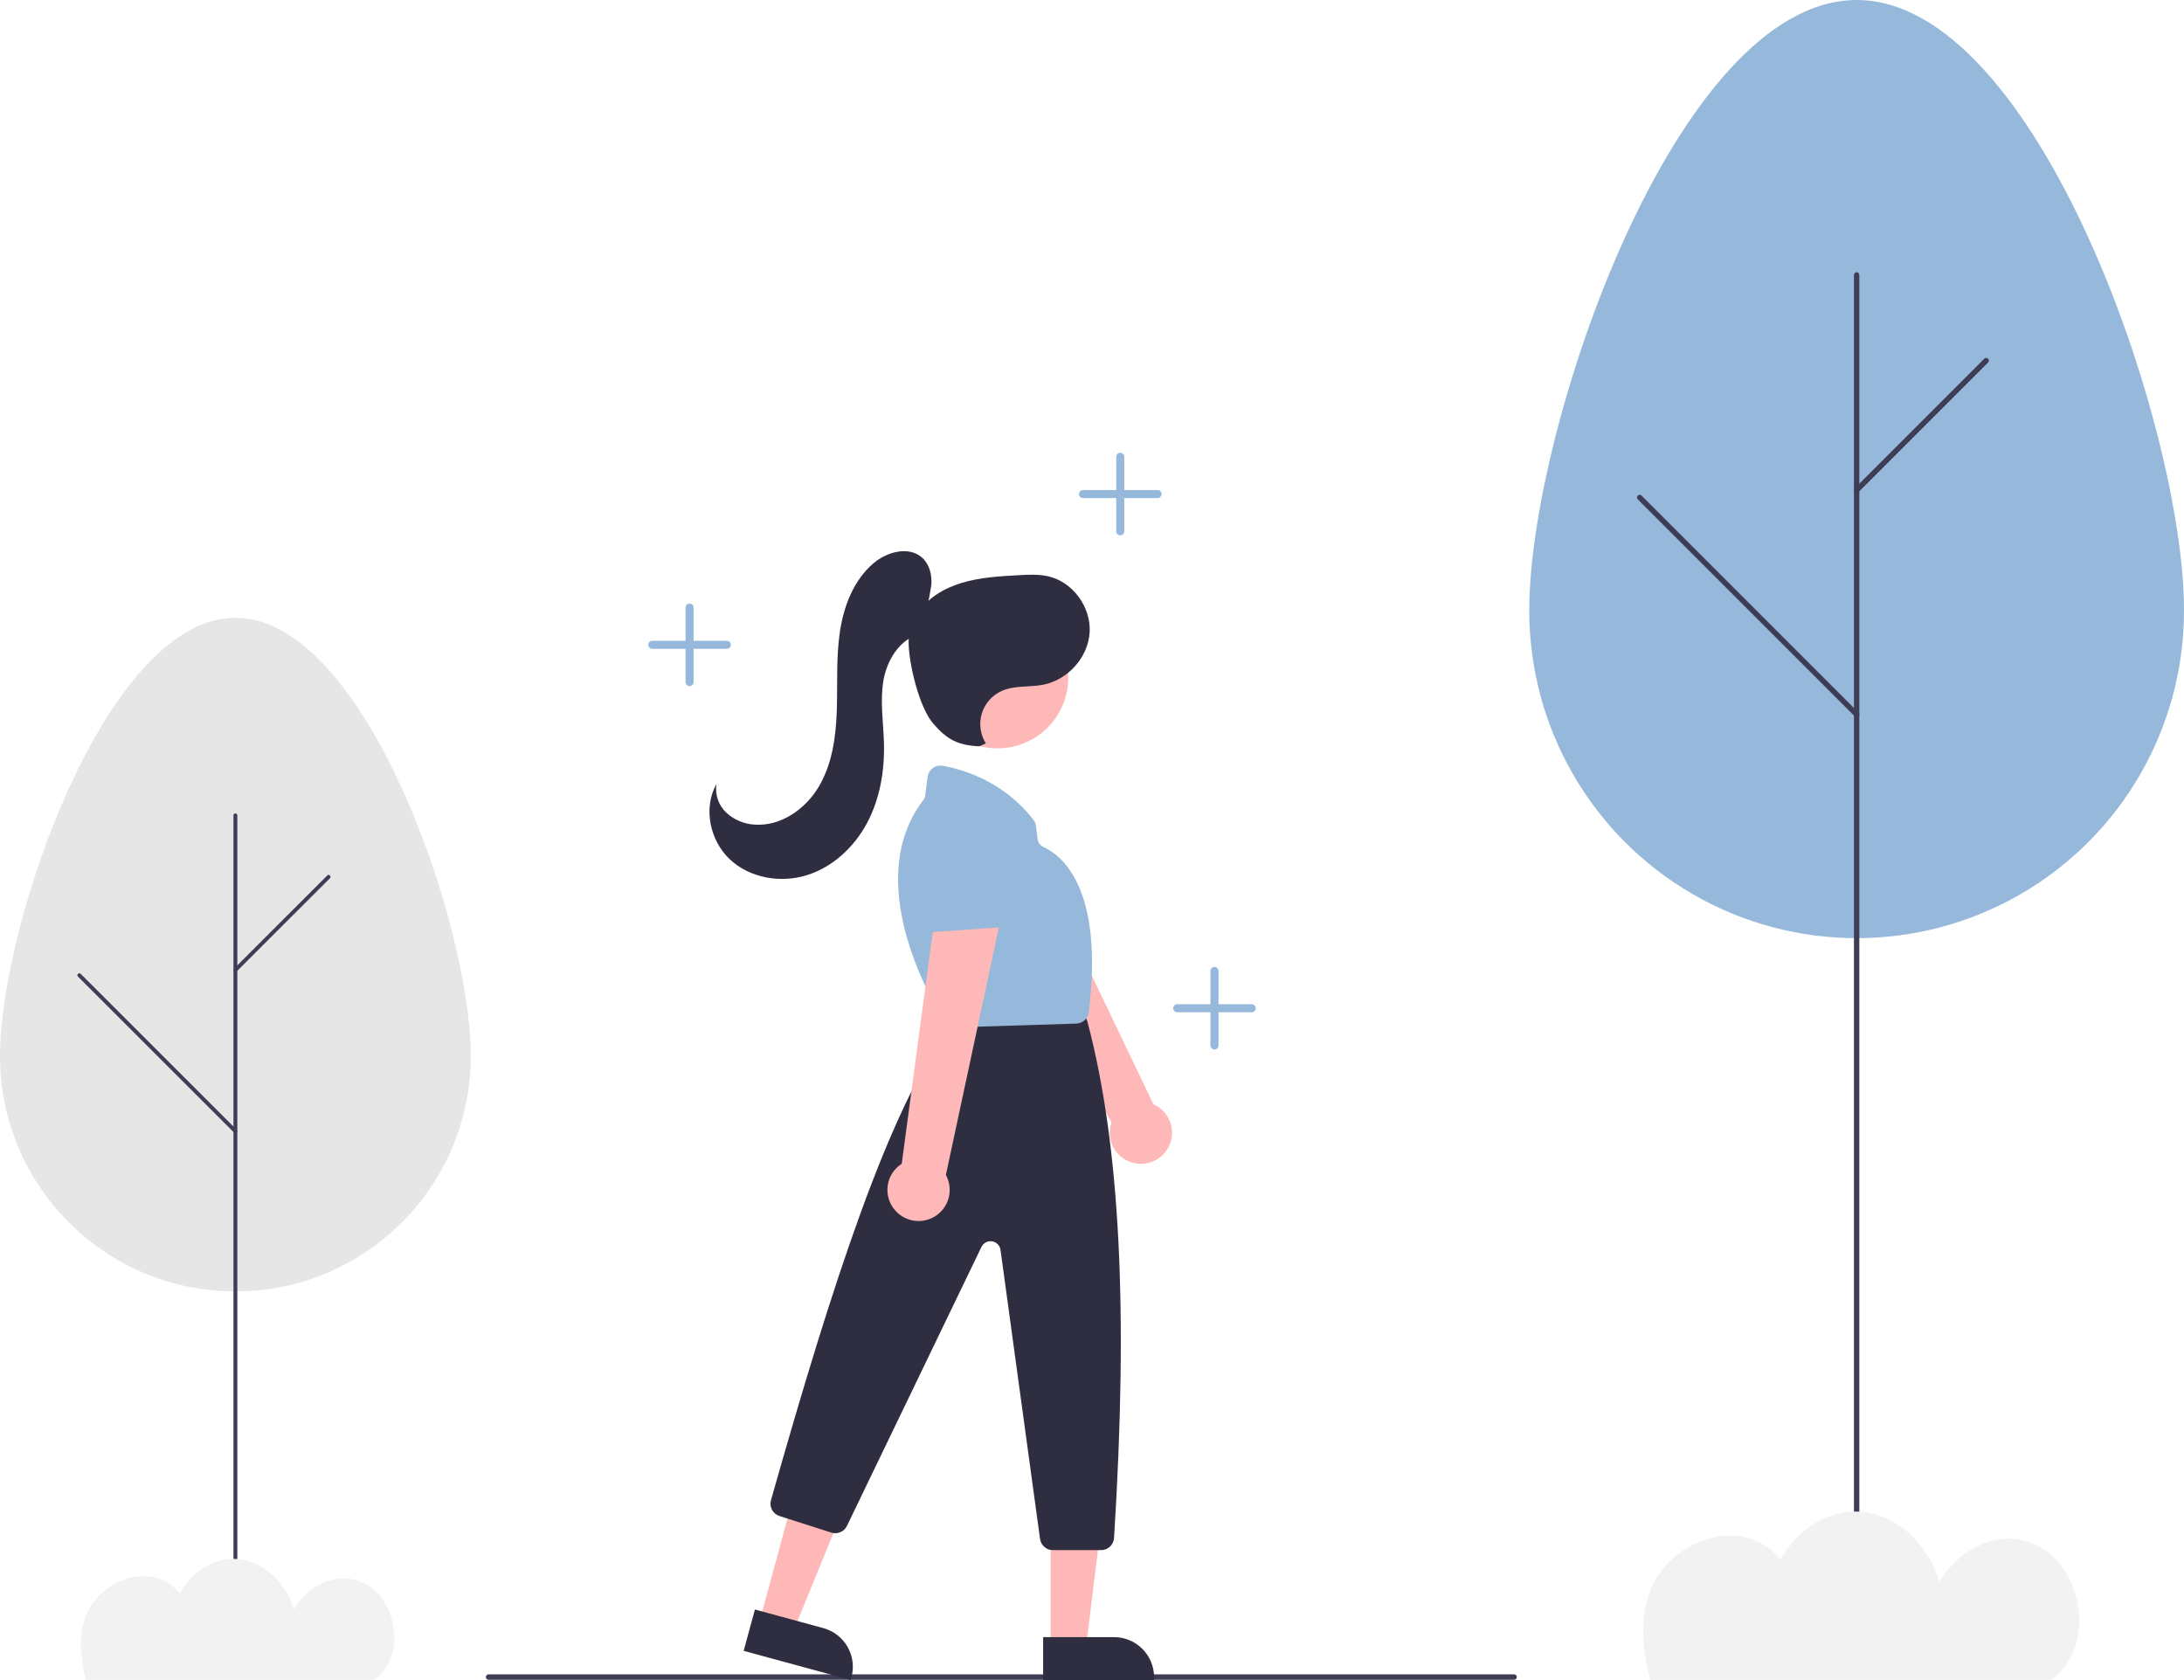
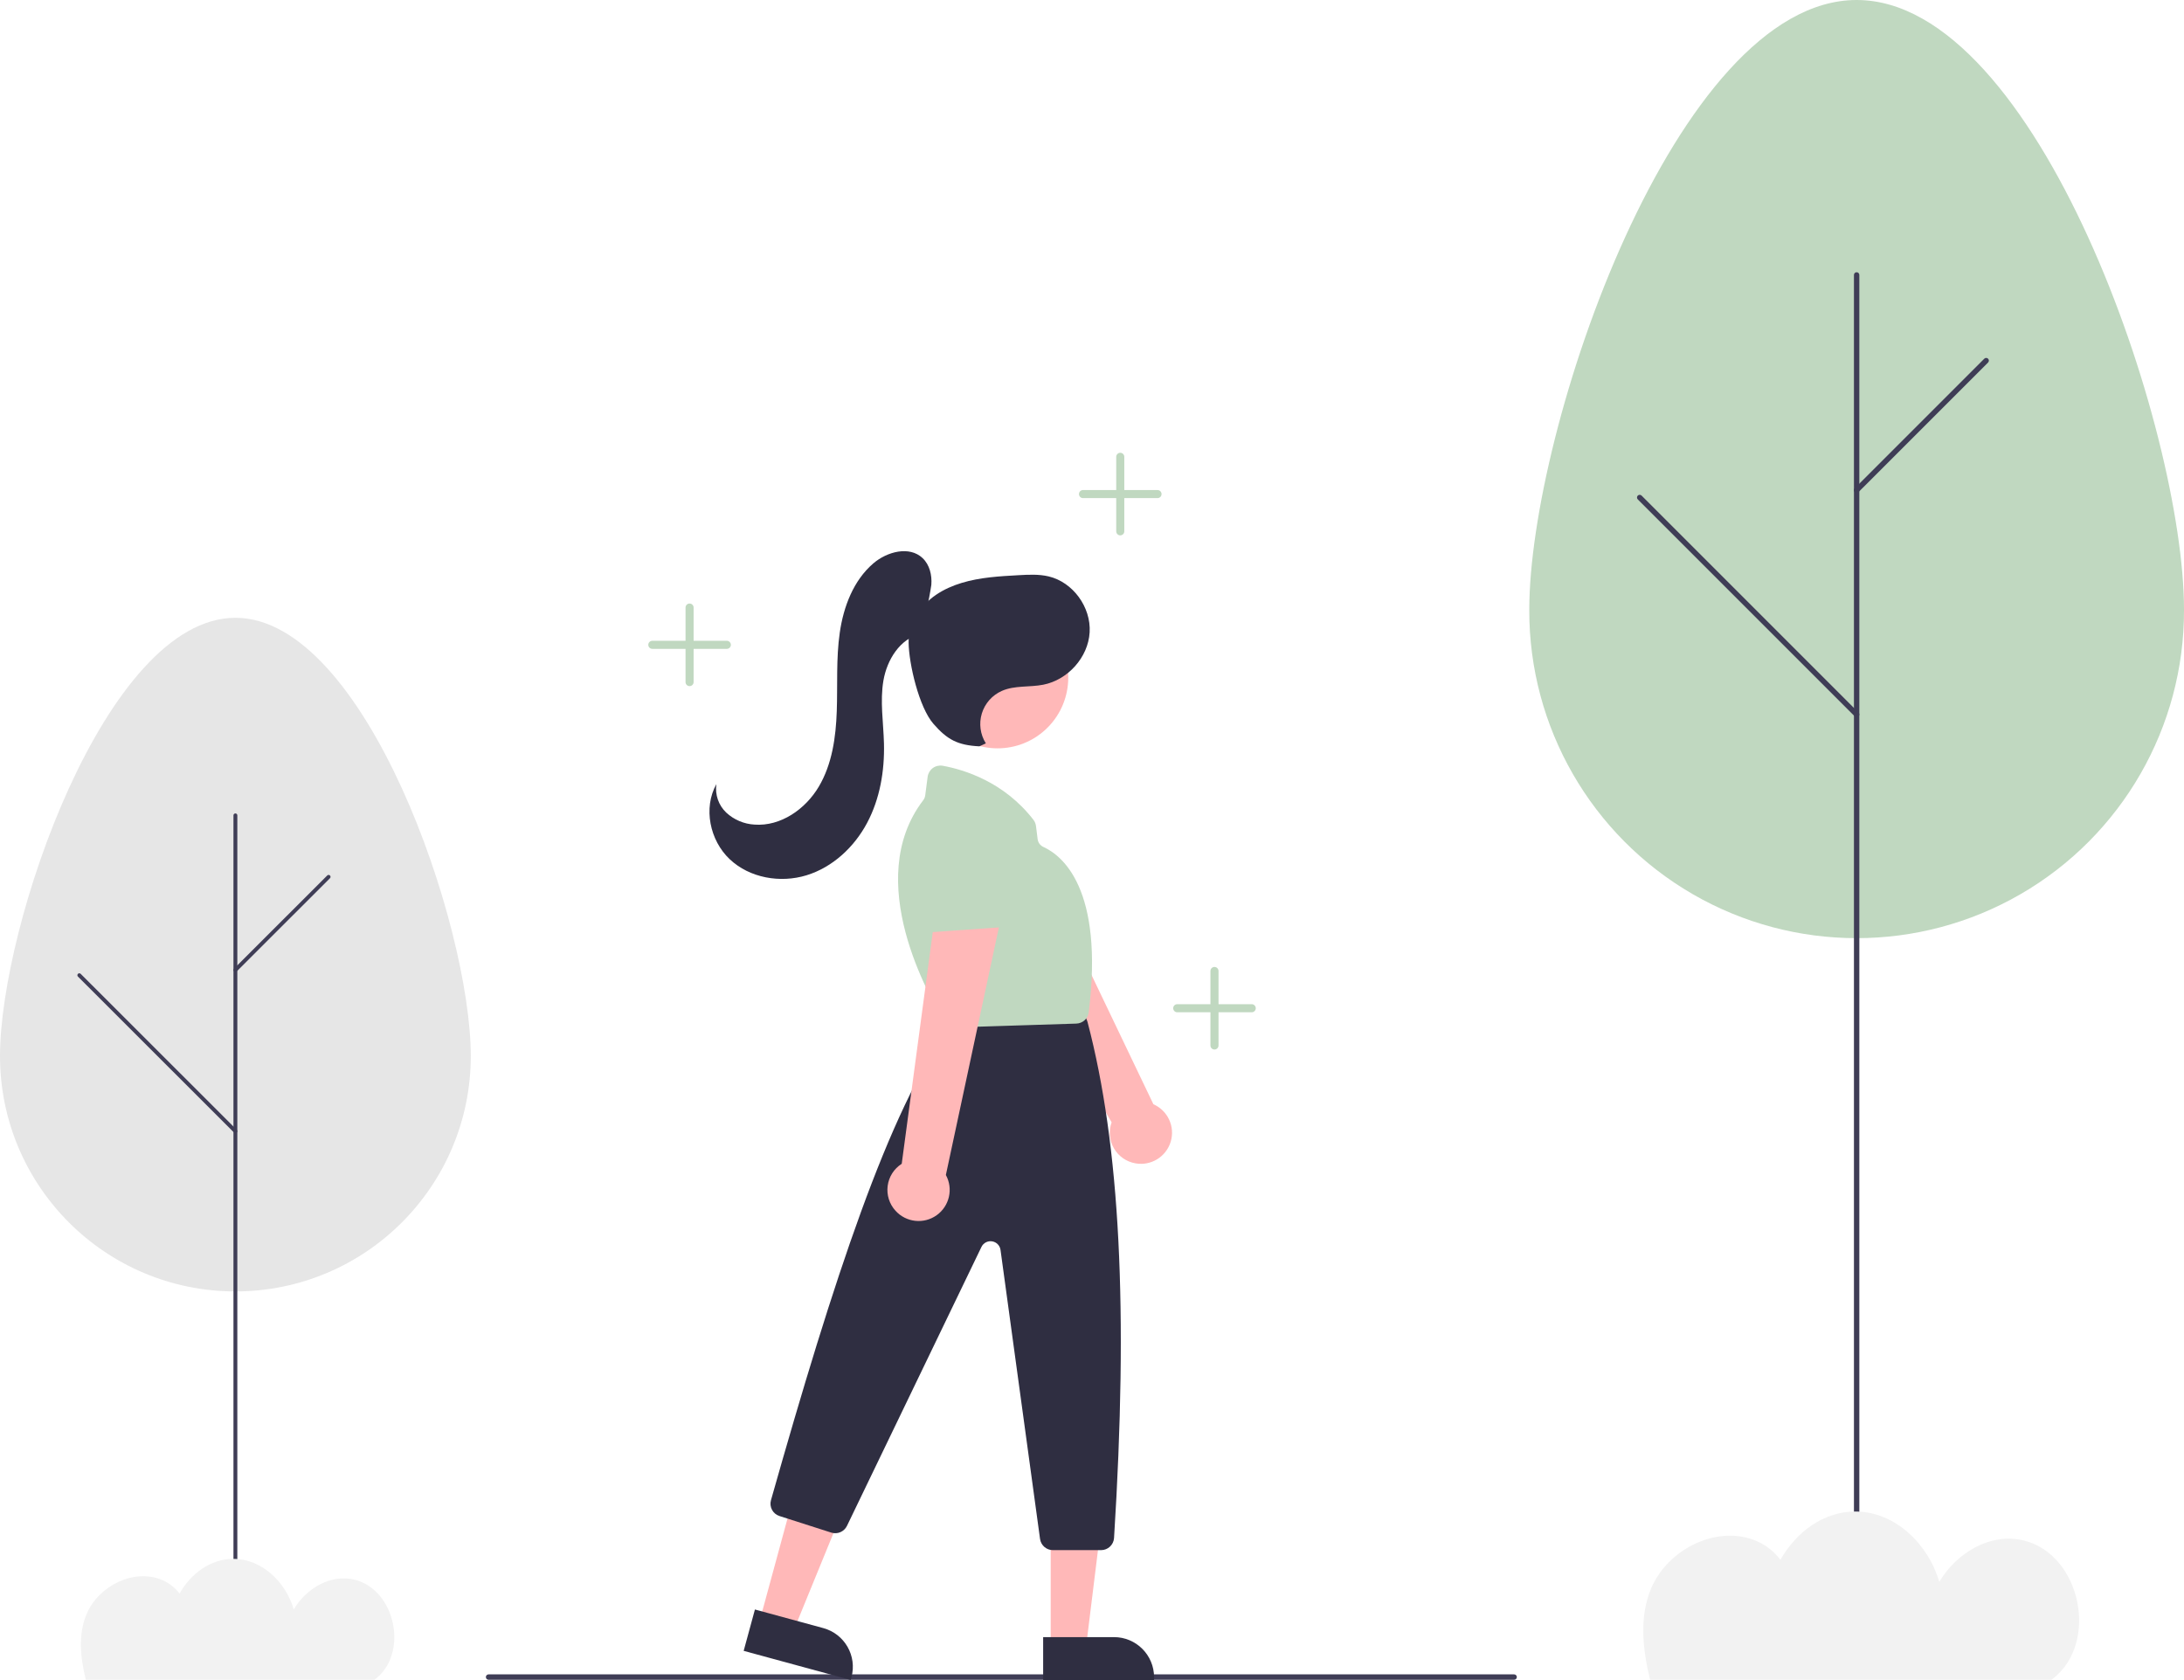
<svg xmlns="http://www.w3.org/2000/svg" data-name="Layer 1" width="811.349" height="624.081" viewBox="0 0 811.349 624.081">
  <path d="M616.149,570.12a11.489,11.489,0,0,1-8.862-15.226l-50.423-87.209,23.833-7.5,42.114,87.983a11.551,11.551,0,0,1-6.662,21.953Z" transform="translate(-194.3253 -137.9596)" fill="#ffb8b8" />
-   <path d="M558.64,481.817a4.78,4.78,0,0,1-3.399-2.553L541.936,453.031a4.815,4.815,0,0,1,1.358-5.991L557.534,436.087a4.787,4.787,0,0,1,6.249.325L583.531,455.176a4.812,4.812,0,0,1-.114,7.082l-20.683,18.422a4.786,4.786,0,0,1-4.094,1.136Z" transform="translate(-194.3253 -137.9596)" fill="#96b9db" />
-   <path d="M1005.675,364.505c0-67.165-54.448-226.546-121.614-226.546S762.447,297.34,762.447,364.505a121.614,121.614,0,1,0,243.227,0Z" transform="translate(-194.3253 -137.9596)" fill="#96b9db" />
+   <path d="M558.64,481.817a4.78,4.78,0,0,1-3.399-2.553L541.936,453.031a4.815,4.815,0,0,1,1.358-5.991L557.534,436.087a4.787,4.787,0,0,1,6.249.325L583.531,455.176a4.812,4.812,0,0,1-.114,7.082l-20.683,18.422a4.786,4.786,0,0,1-4.094,1.136Z" transform="translate(-194.3253 -137.9596)" fill="#C0D8C0" />
+   <path d="M1005.675,364.505c0-67.165-54.448-226.546-121.614-226.546S762.447,297.34,762.447,364.505a121.614,121.614,0,1,0,243.227,0Z" transform="translate(-194.3253 -137.9596)" fill="#C0D8C0" />
  <path d="M884.061,734.378a1,1,0,0,0,1-1V240.093a1,1,0,0,0-2,0V733.378A1,1,0,0,0,884.061,734.378Z" transform="translate(-194.3253 -137.9596)" fill="#3f3d56" />
  <path d="M884.061,321.039a.997.997,0,0,0,.707-.293l48.135-48.134a1,1,0,0,0-1.414-1.414l-48.135,48.134a1,1,0,0,0,.707,1.707Z" transform="translate(-194.3253 -137.9596)" fill="#3f3d56" />
  <path d="M884.061,404.369a1,1,0,0,0,.707-1.707l-80.61-80.61a1,1,0,0,0-1.414,1.414l80.61,80.61A.997.997,0,0,0,884.061,404.369Z" transform="translate(-194.3253 -137.9596)" fill="#3f3d56" />
  <path d="M956.954,761.573c-.174.134-.357.255-.532.386H807.329c-2.921-11.837-3.953-23.686.411-33.976,6.217-14.663,24.618-23.816,39.247-17.519a22.338,22.338,0,0,1,8.774,6.942c5.717-10.233,15.972-17.949,27.809-17.941,14.83.011,27.16,12.138,31.183,26.147,6.48-10.937,19.278-18.58,31.787-15.292C967.463,715.82,974.072,748.344,956.954,761.573Z" transform="translate(-194.3253 -137.9596)" fill="#f2f2f2" />
  <path d="M369.222,530.251c0-48.264-39.152-162.791-87.448-162.791s-87.448,114.527-87.448,162.791a87.448,87.448,0,0,0,174.896,0Z" transform="translate(-194.3253 -137.9596)" fill="#e6e6e6" />
  <path d="M281.774,742.858a.719.719,0,0,0,.719-.719V440.851a.719.719,0,0,0-1.438,0V742.14A.719.719,0,0,0,281.774,742.858Z" transform="translate(-194.3253 -137.9596)" fill="#3f3d56" />
  <path d="M281.774,499.017a.717.717,0,0,0,.508-.211L316.894,464.218a.719.719,0,1,0-1.017-1.016l-34.612,34.588a.719.719,0,0,0,.508,1.227Z" transform="translate(-194.3253 -137.9596)" fill="#3f3d56" />
  <path d="M281.774,558.896a.719.719,0,0,0,.508-1.227l-57.964-57.925a.719.719,0,1,0-1.017,1.016l57.964,57.925A.717.717,0,0,0,281.774,558.896Z" transform="translate(-194.3253 -137.9596)" fill="#3f3d56" />
  <path d="M333.795,761.682c-.125.096-.256.183-.383.278H226.205c-2.101-8.505-2.842-17.02.295-24.414,4.471-10.536,17.702-17.113,28.221-12.589a16.06,16.06,0,0,1,6.309,4.988c4.111-7.353,11.485-12.898,19.996-12.892,10.664.008,19.53,8.722,22.423,18.788,4.659-7.859,13.862-13.351,22.857-10.989C341.352,728.804,346.104,752.176,333.795,761.682Z" transform="translate(-194.3253 -137.9596)" fill="#f2f2f2" />
  <path d="M375.825,761.96h381a1,1,0,0,0,0-2h-381a1,1,0,1,0,0,2Z" transform="translate(-194.3253 -137.9596)" fill="#3f3d56" />
-   <path d="M556.177,488.122a4.78,4.78,0,0,1-3.328-2.646l-12.576-26.59a4.815,4.815,0,0,1,1.523-5.951L556.334,442.379a4.787,4.787,0,0,1,6.237.497l19.223,19.302a4.812,4.812,0,0,1-.309,7.077L560.301,487.099a4.786,4.786,0,0,1-4.124,1.023Z" transform="translate(-194.3253 -137.9596)" fill="#96b9db" />
+   <path d="M556.177,488.122a4.78,4.78,0,0,1-3.328-2.646l-12.576-26.59a4.815,4.815,0,0,1,1.523-5.951L556.334,442.379a4.787,4.787,0,0,1,6.237.497l19.223,19.302a4.812,4.812,0,0,1-.309,7.077L560.301,487.099a4.786,4.786,0,0,1-4.124,1.023Z" transform="translate(-194.3253 -137.9596)" fill="#C0D8C0" />
  <polygon points="282.179 602.252 294.831 605.694 314.129 558.533 295.457 553.453 282.179 602.252" fill="#ffb8b8" />
  <path d="M471.964,740.989h41.208a0,0,0,0,1,0,0v15.921a0,0,0,0,1,0,0H486.851a14.887,14.887,0,0,1-14.887-14.887v-1.034A0,0,0,0,1,471.964,740.989Z" transform="translate(576.9057 1462.986) rotate(-164.7793)" fill="#2f2e41" />
  <polygon points="390.336 611.906 403.447 611.905 409.685 561.332 390.333 561.333 390.336 611.906" fill="#ffb8b8" />
  <path d="M581.852,746.118h41.208a0,0,0,0,1,0,0v15.921a0,0,0,0,1,0,0H596.739a14.887,14.887,0,0,1-14.887-14.887v-1.034A0,0,0,0,1,581.852,746.118Z" transform="translate(1010.62 1370.171) rotate(179.9974)" fill="#2f2e41" />
  <circle cx="564.91" cy="389.687" r="26.267" transform="translate(-304.4175 375.6286) rotate(-45)" fill="#ffb8b8" />
  <path d="M580.696,709.646,566.014,602.286a3.743,3.743,0,0,0-7.08-1.119l-49.969,103.64a4.839,4.839,0,0,1-5.802,2.494l-19.256-6.162a4.797,4.797,0,0,1-3.164-5.9c23.423-82.696,43.647-144.222,66.214-175.692.088-.122.179-.238.277-.352l5.005-5.839a4.805,4.805,0,0,1,3.654-1.68h36.846a4.79,4.79,0,0,1,4.469,3.026l.96,2.399a5.004,5.004,0,0,1,.195.59c12.044,45.842,15.167,106.725,9.828,191.6a4.827,4.827,0,0,1-4.808,4.516H585.464A4.831,4.831,0,0,1,580.696,709.646Z" transform="translate(-194.3253 -137.9596)" fill="#2f2e41" />
-   <path d="M545.176,517.368h0c-5.308-8.495-30.638-52.381-7.902-82.104a3.808,3.808,0,0,0,.763-1.809l.901-6.912a4.805,4.805,0,0,1,5.616-4.117c7.903,1.438,22.79,5.96,33.691,20.083a4.795,4.795,0,0,1,.951,2.337l.602,4.814a3.7,3.7,0,0,0,2.152,2.934c6.953,3.157,22.513,15.46,16.84,61.385a4.797,4.797,0,0,1-4.629,4.229l-44.756,1.413c-.051.001-.101.002-.151.002A4.822,4.822,0,0,1,545.176,517.368Z" transform="translate(-194.3253 -137.9596)" fill="#96b9db" />
+   <path d="M545.176,517.368h0c-5.308-8.495-30.638-52.381-7.902-82.104a3.808,3.808,0,0,0,.763-1.809l.901-6.912a4.805,4.805,0,0,1,5.616-4.117c7.903,1.438,22.79,5.96,33.691,20.083a4.795,4.795,0,0,1,.951,2.337l.602,4.814a3.7,3.7,0,0,0,2.152,2.934c6.953,3.157,22.513,15.46,16.84,61.385a4.797,4.797,0,0,1-4.629,4.229l-44.756,1.413c-.051.001-.101.002-.151.002A4.822,4.822,0,0,1,545.176,517.368Z" transform="translate(-194.3253 -137.9596)" fill="#C0D8C0" />
  <path d="M527.025,587.753a11.489,11.489,0,0,1,2.289-17.468l13.374-99.845,23.449,8.626L545.713,574.446a11.551,11.551,0,0,1-18.688,13.307Z" transform="translate(-194.3253 -137.9596)" fill="#ffb8b8" />
-   <path d="M535.458,482.712a4.78,4.78,0,0,1-1.131-4.098l5.497-28.895A4.815,4.815,0,0,1,544.56,445.806l17.965.031a4.787,4.787,0,0,1,4.748,4.075l4.166,26.921a4.812,4.812,0,0,1-4.418,5.537l-27.629,1.945a4.786,4.786,0,0,1-3.935-1.602Z" transform="translate(-194.3253 -137.9596)" fill="#96b9db" />
+   <path d="M535.458,482.712a4.78,4.78,0,0,1-1.131-4.098l5.497-28.895A4.815,4.815,0,0,1,544.56,445.806l17.965.031a4.787,4.787,0,0,1,4.748,4.075l4.166,26.921a4.812,4.812,0,0,1-4.418,5.537l-27.629,1.945a4.786,4.786,0,0,1-3.935-1.602Z" transform="translate(-194.3253 -137.9596)" fill="#C0D8C0" />
  <path d="M536.009,373.351a108.932,108.932,0,0,0,4.305-18.145c.287-3.587-.632-7.446-3.244-9.92-4.888-4.631-13.193-2.425-18.305,1.958-7.388,6.334-11.072,16.069-12.465,25.7s-.78,19.425-1.115,29.151-1.726,19.726-6.684,28.099-14.159,14.801-23.865,14.088a16.795,16.795,0,0,1-10.514-4.456,12.191,12.191,0,0,1-3.661-10.586c-4.96,8.882-2.446,20.921,4.953,27.904s18.78,8.957,28.507,5.975,17.733-10.457,22.515-19.437,6.534-19.353,6.28-29.524c-.195-7.81-1.523-15.684-.203-23.385s6.139-15.519,13.738-17.332Z" transform="translate(-194.3253 -137.9596)" fill="#2f2e41" />
  <path d="M560.566,414.107a13.457,13.457,0,0,1,5.935-19.487c4.763-2.108,10.272-1.301,15.383-2.302,9.158-1.793,16.697-10.157,17.241-19.473s-6.178-18.627-15.262-20.766c-3.623-.853-7.401-.653-11.118-.447-3.57.198-7.143.395-10.695.803-7.029.806-14.139,2.508-19.989,6.487s-10.267,10.568-10.191,17.642c.086,8.074,3.894,24.147,9.19,30.243,5.109,5.881,9,8,17.11,8.401Z" transform="translate(-194.3253 -137.9596)" fill="#2f2e41" />
-   <path d="M659.338,511H647V498.662a1.5,1.5,0,0,0-3,0V511H631.662a1.5,1.5,0,0,0,0,3H644v12.338a1.5,1.5,0,0,0,3,0V514h12.338a1.5,1.5,0,0,0,0-3Z" transform="translate(-194.3253 -137.9596)" fill="#96b9db" />
-   <path d="M624.338,320H612V307.662a1.5,1.5,0,0,0-3,0V320H596.662a1.5,1.5,0,0,0,0,3H609v12.338a1.5,1.5,0,0,0,3,0V323h12.338a1.5,1.5,0,0,0,0-3Z" transform="translate(-194.3253 -137.9596)" fill="#96b9db" />
-   <path d="M464.338,376H452V363.662a1.5,1.5,0,0,0-3,0V376H436.662a1.5,1.5,0,0,0,0,3H449v12.338a1.5,1.5,0,0,0,3,0V379h12.338a1.5,1.5,0,0,0,0-3Z" transform="translate(-194.3253 -137.9596)" fill="#96b9db" />
+   <path d="M659.338,511H647V498.662a1.5,1.5,0,0,0-3,0V511H631.662a1.5,1.5,0,0,0,0,3H644v12.338a1.5,1.5,0,0,0,3,0V514h12.338a1.5,1.5,0,0,0,0-3Z" transform="translate(-194.3253 -137.9596)" fill="#C0D8C0" />
+   <path d="M624.338,320H612V307.662a1.5,1.5,0,0,0-3,0V320H596.662a1.5,1.5,0,0,0,0,3H609v12.338a1.5,1.5,0,0,0,3,0V323h12.338a1.5,1.5,0,0,0,0-3Z" transform="translate(-194.3253 -137.9596)" fill="#C0D8C0" />
+   <path d="M464.338,376H452V363.662a1.5,1.5,0,0,0-3,0V376H436.662a1.5,1.5,0,0,0,0,3H449v12.338a1.5,1.5,0,0,0,3,0V379h12.338a1.5,1.5,0,0,0,0-3Z" transform="translate(-194.3253 -137.9596)" fill="#C0D8C0" />
</svg>
